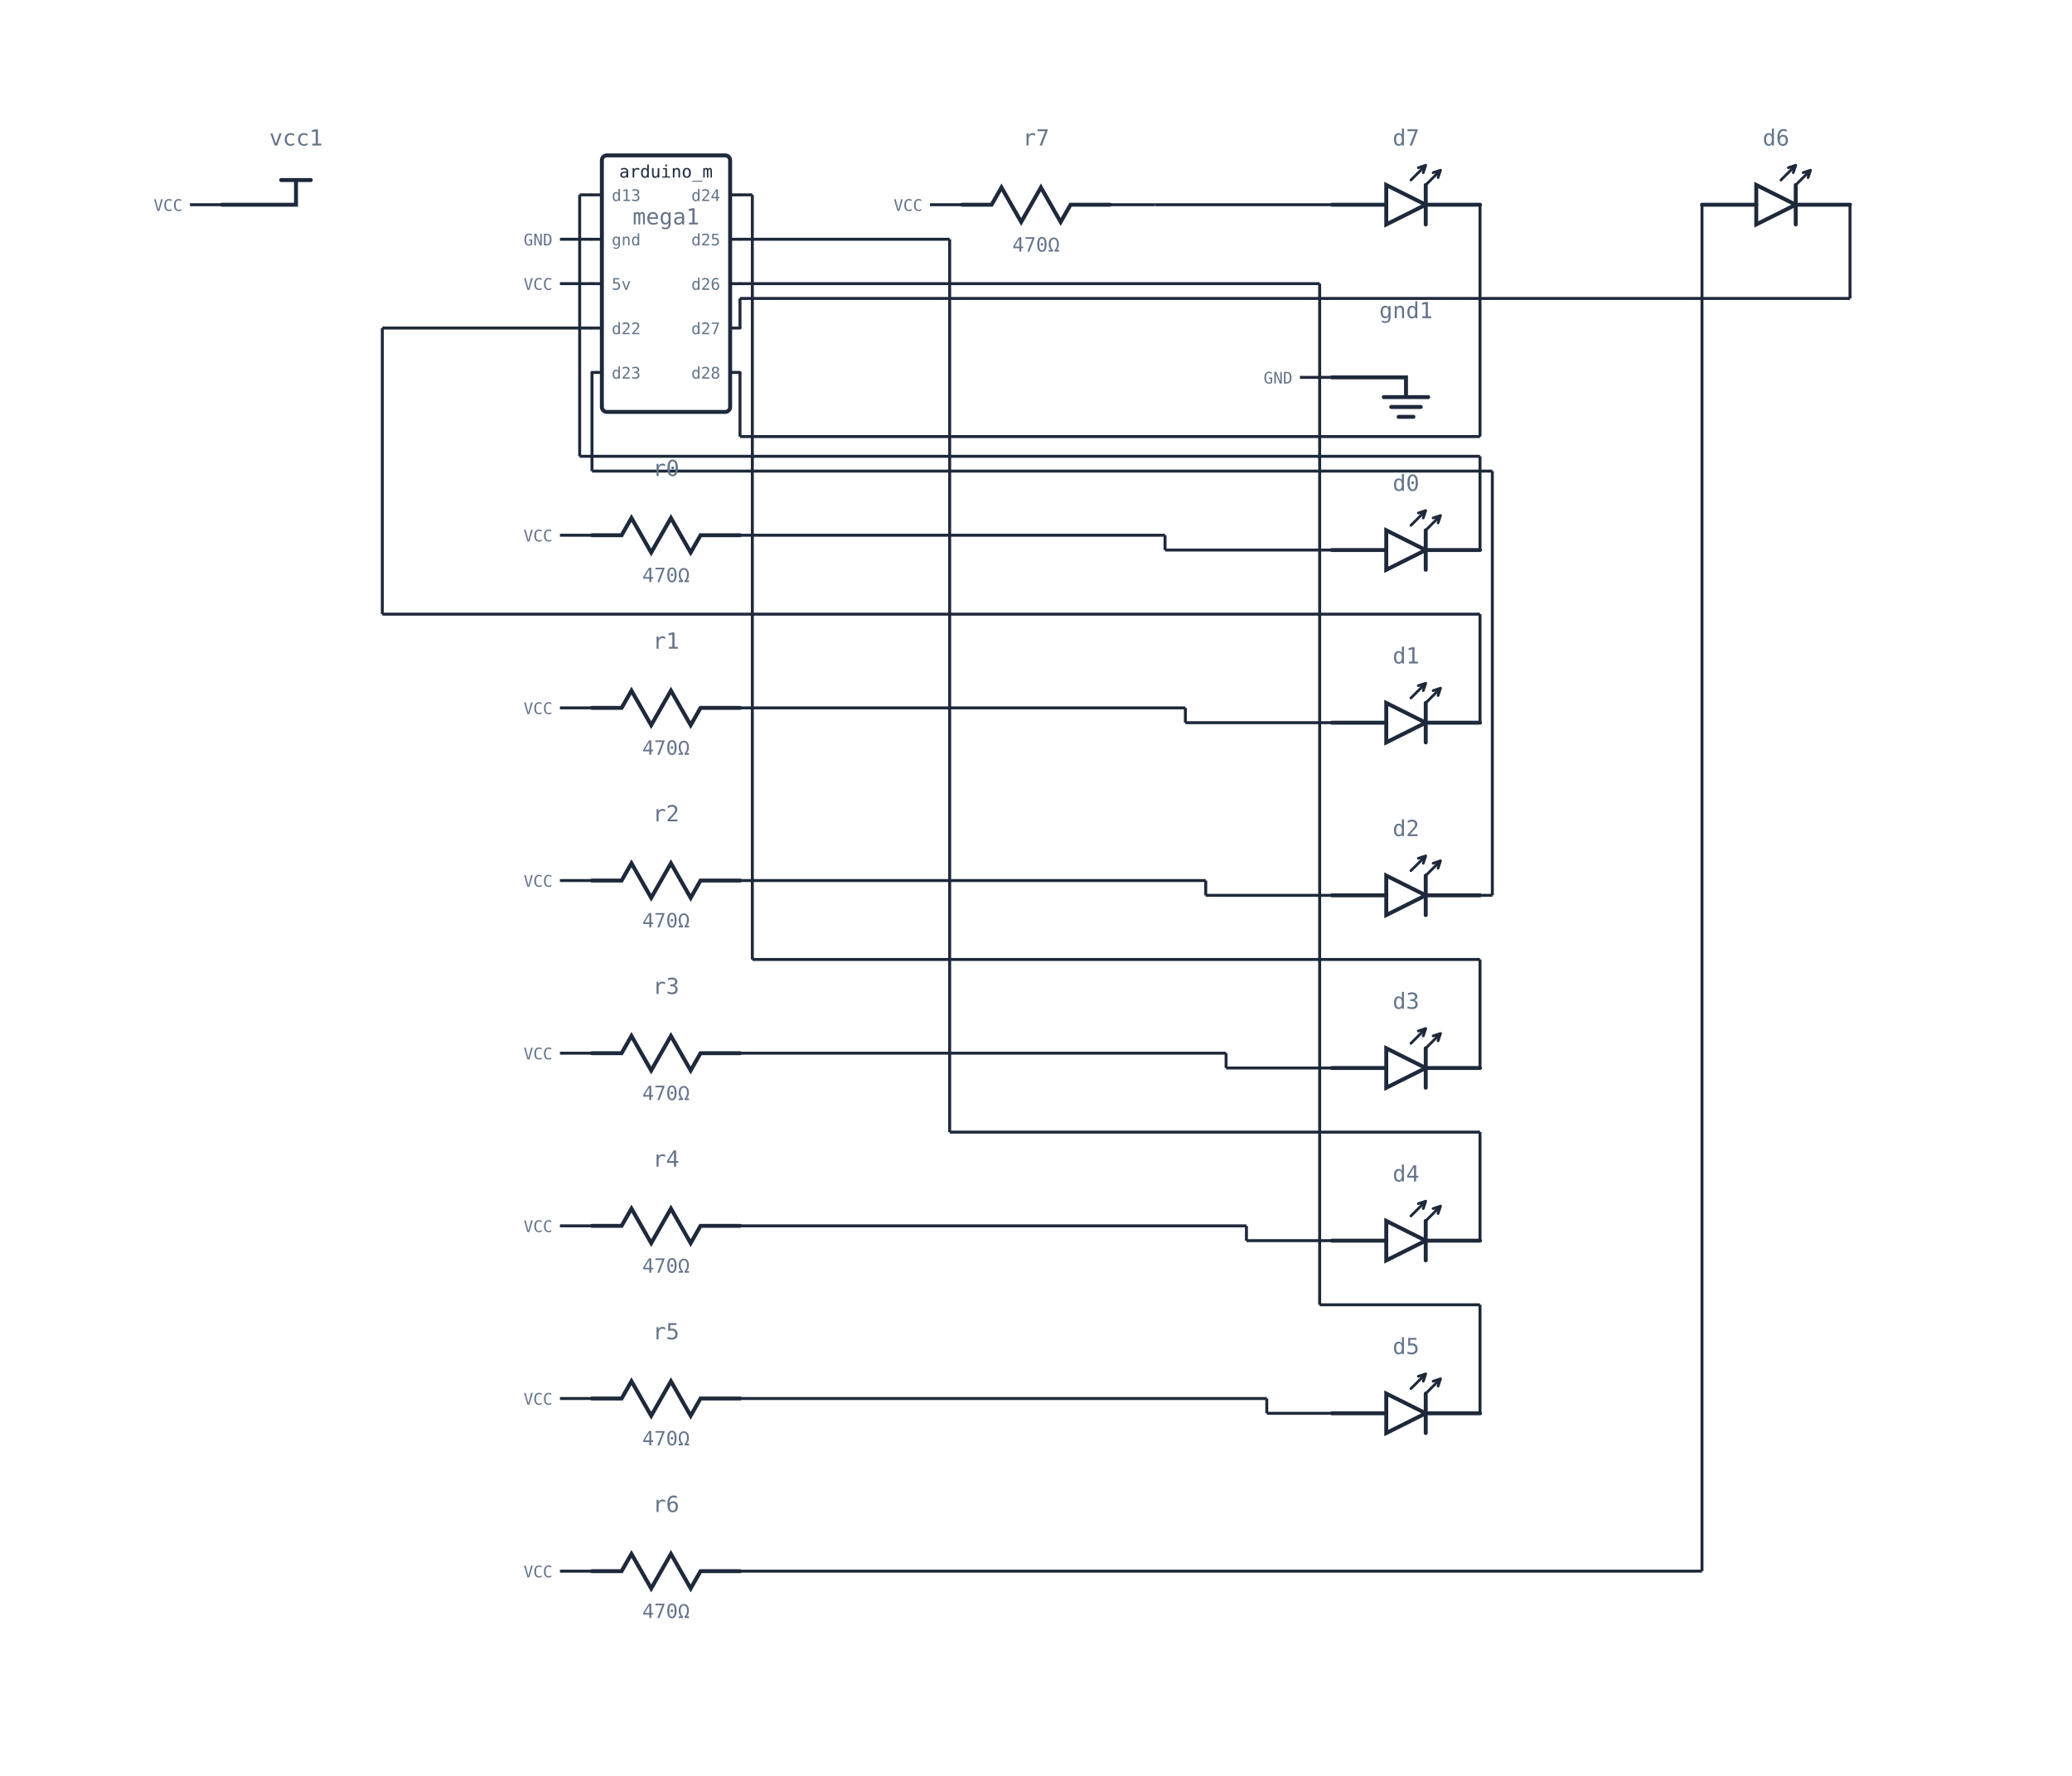
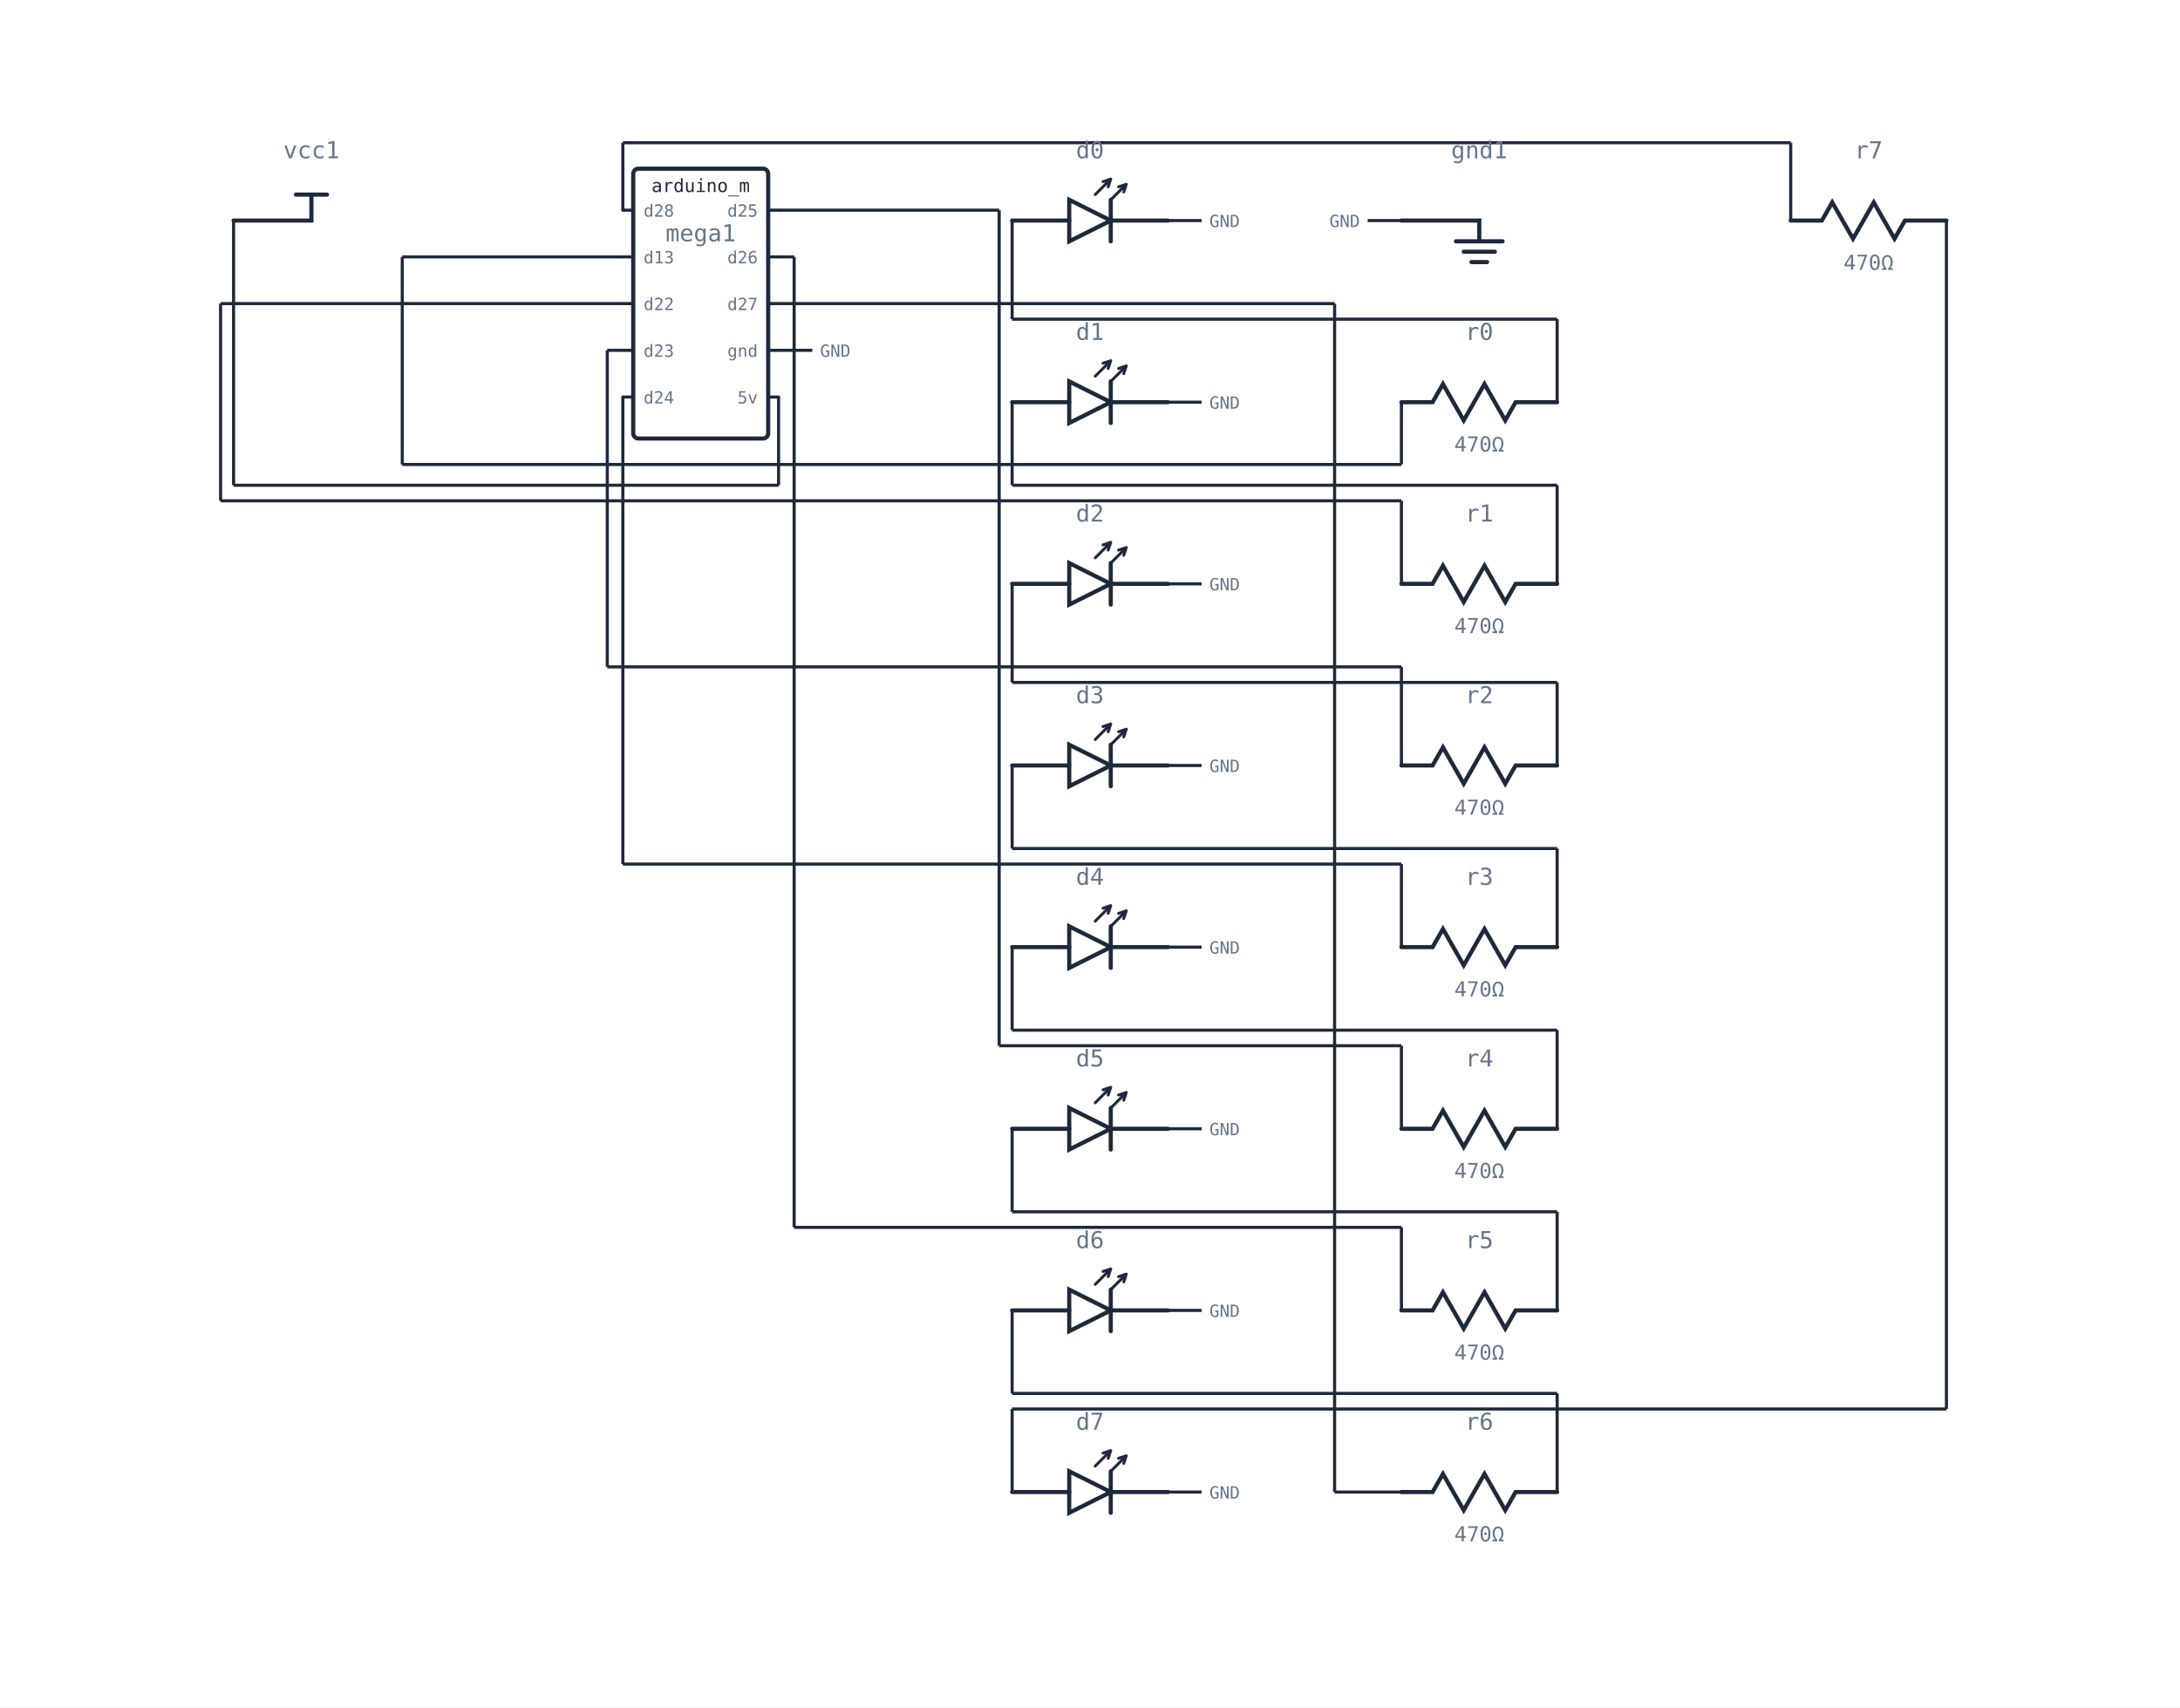
- <svg xmlns="http://www.w3.org/2000/svg" width="840" height="720" viewBox="0 0 840 720">
-   <rect width="840" height="720" fill="#ffffff" />
-   <g fill="none" stroke="#1e293b" stroke-width="1.2">
-     <line x1="690" y1="83" x2="690" y2="637" />
-     <line x1="690" y1="637" x2="300" y2="637" />
-   </g>
-   <g fill="none" stroke="#1e293b" stroke-width="1.2">
-     <line x1="468.188" y1="83" x2="468.188" y2="83" />
-     <line x1="450" y1="83" x2="468.188" y2="83" />
-     <line x1="540" y1="83" x2="468.188" y2="83" />
-   </g>
-   <g fill="none" stroke="#1e293b" stroke-width="1.2">
-     <line x1="472.312" y1="217" x2="472.312" y2="223" />
-     <line x1="300" y1="217" x2="472.312" y2="217" />
-     <line x1="540" y1="223" x2="472.312" y2="223" />
-   </g>
-   <g fill="none" stroke="#1e293b" stroke-width="1.2">
-     <line x1="240" y1="79" x2="235" y2="79" />
-     <line x1="235" y1="79" x2="235" y2="185" />
-     <line x1="235" y1="185" x2="600" y2="185" />
-     <line x1="600" y1="185" x2="600" y2="223" />
-   </g>
-   <g fill="none" stroke="#1e293b" stroke-width="1.2">
-     <line x1="480.562" y1="287" x2="480.562" y2="293" />
-     <line x1="300" y1="287" x2="480.562" y2="287" />
-     <line x1="540" y1="293" x2="480.562" y2="293" />
-   </g>
-   <g fill="none" stroke="#1e293b" stroke-width="1.2">
-     <line x1="240" y1="133" x2="155" y2="133" />
-     <line x1="155" y1="133" x2="155" y2="249" />
-     <line x1="155" y1="249" x2="600" y2="249" />
-     <line x1="600" y1="249" x2="600" y2="293" />
-   </g>
-   <g fill="none" stroke="#1e293b" stroke-width="1.2">
-     <line x1="488.812" y1="357" x2="488.812" y2="363" />
-     <line x1="300" y1="357" x2="488.812" y2="357" />
-     <line x1="540" y1="363" x2="488.812" y2="363" />
-   </g>
-   <g fill="none" stroke="#1e293b" stroke-width="1.2">
-     <line x1="240" y1="151" x2="240" y2="191" />
-     <line x1="240" y1="191" x2="605" y2="191" />
-     <line x1="605" y1="191" x2="605" y2="363" />
-     <line x1="605" y1="363" x2="600" y2="363" />
-   </g>
-   <g fill="none" stroke="#1e293b" stroke-width="1.2">
-     <line x1="497.062" y1="427" x2="497.062" y2="433" />
-     <line x1="300" y1="427" x2="497.062" y2="427" />
-     <line x1="540" y1="433" x2="497.062" y2="433" />
-   </g>
-   <g fill="none" stroke="#1e293b" stroke-width="1.2">
-     <line x1="300" y1="79" x2="305" y2="79" />
-     <line x1="305" y1="79" x2="305" y2="389" />
-     <line x1="305" y1="389" x2="600" y2="389" />
-     <line x1="600" y1="389" x2="600" y2="433" />
-   </g>
-   <g fill="none" stroke="#1e293b" stroke-width="1.2">
-     <line x1="505.312" y1="497" x2="505.312" y2="503" />
-     <line x1="300" y1="497" x2="505.312" y2="497" />
-     <line x1="540" y1="503" x2="505.312" y2="503" />
-   </g>
-   <g fill="none" stroke="#1e293b" stroke-width="1.2">
-     <line x1="300" y1="97" x2="385" y2="97" />
-     <line x1="385" y1="97" x2="385" y2="459" />
-     <line x1="385" y1="459" x2="600" y2="459" />
-     <line x1="600" y1="459" x2="600" y2="503" />
-   </g>
-   <g fill="none" stroke="#1e293b" stroke-width="1.2">
-     <line x1="513.562" y1="567" x2="513.562" y2="573" />
-     <line x1="300" y1="567" x2="513.562" y2="567" />
-     <line x1="540" y1="573" x2="513.562" y2="573" />
-   </g>
-   <g fill="none" stroke="#1e293b" stroke-width="1.2">
-     <line x1="300" y1="115" x2="535" y2="115" />
-     <line x1="535" y1="115" x2="535" y2="529" />
-     <line x1="535" y1="529" x2="600" y2="529" />
-     <line x1="600" y1="529" x2="600" y2="573" />
-   </g>
-   <g fill="none" stroke="#1e293b" stroke-width="1.2">
-     <line x1="750" y1="83" x2="750" y2="121" />
-     <line x1="750" y1="121" x2="300" y2="121" />
-     <line x1="300" y1="121" x2="300" y2="133" />
-   </g>
-   <g fill="none" stroke="#1e293b" stroke-width="1.2">
-     <line x1="600" y1="83" x2="600" y2="177" />
-     <line x1="600" y1="177" x2="300" y2="177" />
-     <line x1="300" y1="177" x2="300" y2="151" />
-   </g>
-   <g>
-     <line x1="90" y1="83" x2="77" y2="83" stroke="#1e293b" stroke-width="1.2" />
-     <text x="74" y="85.5" text-anchor="end" font-size="6.5" font-family="monospace" fill="#64748b">VCC</text>
-   </g>
-   <g>
-     <line x1="390" y1="83" x2="377" y2="83" stroke="#1e293b" stroke-width="1.2" />
-     <text x="374" y="85.5" text-anchor="end" font-size="6.5" font-family="monospace" fill="#64748b">VCC</text>
-   </g>
-   <g>
-     <line x1="240" y1="115" x2="227" y2="115" stroke="#1e293b" stroke-width="1.2" />
-     <text x="224" y="117.5" text-anchor="end" font-size="6.5" font-family="monospace" fill="#64748b">VCC</text>
-   </g>
-   <g>
-     <line x1="240" y1="217" x2="227" y2="217" stroke="#1e293b" stroke-width="1.2" />
-     <text x="224" y="219.5" text-anchor="end" font-size="6.5" font-family="monospace" fill="#64748b">VCC</text>
-   </g>
-   <g>
-     <line x1="240" y1="287" x2="227" y2="287" stroke="#1e293b" stroke-width="1.2" />
-     <text x="224" y="289.5" text-anchor="end" font-size="6.5" font-family="monospace" fill="#64748b">VCC</text>
-   </g>
-   <g>
-     <line x1="240" y1="357" x2="227" y2="357" stroke="#1e293b" stroke-width="1.2" />
-     <text x="224" y="359.5" text-anchor="end" font-size="6.5" font-family="monospace" fill="#64748b">VCC</text>
-   </g>
-   <g>
-     <line x1="240" y1="427" x2="227" y2="427" stroke="#1e293b" stroke-width="1.2" />
-     <text x="224" y="429.5" text-anchor="end" font-size="6.5" font-family="monospace" fill="#64748b">VCC</text>
-   </g>
-   <g>
-     <line x1="240" y1="497" x2="227" y2="497" stroke="#1e293b" stroke-width="1.2" />
-     <text x="224" y="499.5" text-anchor="end" font-size="6.5" font-family="monospace" fill="#64748b">VCC</text>
-   </g>
-   <g>
-     <line x1="240" y1="567" x2="227" y2="567" stroke="#1e293b" stroke-width="1.2" />
-     <text x="224" y="569.5" text-anchor="end" font-size="6.5" font-family="monospace" fill="#64748b">VCC</text>
-   </g>
-   <g>
-     <line x1="240" y1="637" x2="227" y2="637" stroke="#1e293b" stroke-width="1.2" />
-     <text x="224" y="639.5" text-anchor="end" font-size="6.5" font-family="monospace" fill="#64748b">VCC</text>
-   </g>
-   <g>
-     <line x1="240" y1="97" x2="227" y2="97" stroke="#1e293b" stroke-width="1.2" />
-     <text x="224" y="99.5" text-anchor="end" font-size="6.5" font-family="monospace" fill="#64748b">GND</text>
-   </g>
-   <g>
-     <line x1="540" y1="153" x2="527" y2="153" stroke="#1e293b" stroke-width="1.2" />
-     <text x="524" y="155.5" text-anchor="end" font-size="6.5" font-family="monospace" fill="#64748b">GND</text>
-   </g>
-   <g transform="translate(120 83)" stroke="#1e293b" stroke-width="1.6" fill="none" stroke-linecap="round">
+ <svg xmlns="http://www.w3.org/2000/svg" width="840" height="658" viewBox="0 0 840 658">
+   <rect width="840" height="658" fill="#ffffff" />
+   <g fill="none" stroke="#1e293b" stroke-width="1.2">
+     <line x1="390" y1="435" x2="390" y2="467" />
+     <line x1="390" y1="467" x2="600" y2="467" />
+     <line x1="600" y1="467" x2="600" y2="505" />
+   </g>
+   <g fill="none" stroke="#1e293b" stroke-width="1.2">
+     <line x1="390" y1="505" x2="390" y2="537" />
+     <line x1="390" y1="537" x2="600" y2="537" />
+     <line x1="600" y1="537" x2="600" y2="575" />
+   </g>
+   <g fill="none" stroke="#1e293b" stroke-width="1.2">
+     <line x1="750" y1="85" x2="750" y2="543" />
+     <line x1="750" y1="543" x2="390" y2="543" />
+     <line x1="390" y1="543" x2="390" y2="575" />
+   </g>
+   <g fill="none" stroke="#1e293b" stroke-width="1.2">
+     <line x1="390" y1="295" x2="390" y2="327" />
+     <line x1="390" y1="327" x2="600" y2="327" />
+     <line x1="600" y1="327" x2="600" y2="365" />
+   </g>
+   <g fill="none" stroke="#1e293b" stroke-width="1.2">
+     <line x1="390" y1="365" x2="390" y2="397" />
+     <line x1="390" y1="397" x2="600" y2="397" />
+     <line x1="600" y1="397" x2="600" y2="435" />
+   </g>
+   <g fill="none" stroke="#1e293b" stroke-width="1.2">
+     <line x1="390" y1="155" x2="390" y2="187" />
+     <line x1="390" y1="187" x2="600" y2="187" />
+     <line x1="600" y1="187" x2="600" y2="225" />
+   </g>
+   <g fill="none" stroke="#1e293b" stroke-width="1.2">
+     <line x1="240" y1="135" x2="234" y2="135" />
+     <line x1="234" y1="135" x2="234" y2="257" />
+     <line x1="234" y1="257" x2="540" y2="257" />
+     <line x1="540" y1="257" x2="540" y2="295" />
+   </g>
+   <g fill="none" stroke="#1e293b" stroke-width="1.2">
+     <line x1="390" y1="225" x2="390" y2="263" />
+     <line x1="390" y1="263" x2="600" y2="263" />
+     <line x1="600" y1="263" x2="600" y2="295" />
+   </g>
+   <g fill="none" stroke="#1e293b" stroke-width="1.2">
+     <line x1="240" y1="153" x2="240" y2="333" />
+     <line x1="240" y1="333" x2="540" y2="333" />
+     <line x1="540" y1="333" x2="540" y2="365" />
+   </g>
+   <g fill="none" stroke="#1e293b" stroke-width="1.2">
+     <line x1="300" y1="81" x2="385" y2="81" />
+     <line x1="385" y1="81" x2="385" y2="403" />
+     <line x1="385" y1="403" x2="540" y2="403" />
+     <line x1="540" y1="403" x2="540" y2="435" />
+   </g>
+   <g fill="none" stroke="#1e293b" stroke-width="1.2">
+     <line x1="240" y1="99" x2="155" y2="99" />
+     <line x1="155" y1="99" x2="155" y2="179" />
+     <line x1="155" y1="179" x2="540" y2="179" />
+     <line x1="540" y1="179" x2="540" y2="155" />
+   </g>
+   <g fill="none" stroke="#1e293b" stroke-width="1.2">
+     <line x1="300" y1="99" x2="306" y2="99" />
+     <line x1="306" y1="99" x2="306" y2="473" />
+     <line x1="306" y1="473" x2="540" y2="473" />
+     <line x1="540" y1="473" x2="540" y2="505" />
+   </g>
+   <g fill="none" stroke="#1e293b" stroke-width="1.2">
+     <line x1="514.25" y1="117" x2="514.25" y2="575" />
+     <line x1="300" y1="117" x2="514.25" y2="117" />
+     <line x1="540" y1="575" x2="514.25" y2="575" />
+   </g>
+   <g fill="none" stroke="#1e293b" stroke-width="1.2">
+     <line x1="240" y1="81" x2="240" y2="55" />
+     <line x1="240" y1="55" x2="690" y2="55" />
+     <line x1="690" y1="55" x2="690" y2="85" />
+   </g>
+   <g fill="none" stroke="#1e293b" stroke-width="1.2">
+     <line x1="390" y1="85" x2="390" y2="123" />
+     <line x1="390" y1="123" x2="600" y2="123" />
+     <line x1="600" y1="123" x2="600" y2="155" />
+   </g>
+   <g fill="none" stroke="#1e293b" stroke-width="1.2">
+     <line x1="240" y1="117" x2="85" y2="117" />
+     <line x1="85" y1="117" x2="85" y2="193" />
+     <line x1="85" y1="193" x2="540" y2="193" />
+     <line x1="540" y1="193" x2="540" y2="225" />
+   </g>
+   <g fill="none" stroke="#1e293b" stroke-width="1.2">
+     <line x1="90" y1="85" x2="90" y2="187" />
+     <line x1="90" y1="187" x2="300" y2="187" />
+     <line x1="300" y1="187" x2="300" y2="153" />
+   </g>
+   <g>
+     <line x1="450" y1="85" x2="463" y2="85" stroke="#1e293b" stroke-width="1.2" />
+     <text x="466" y="87.5" text-anchor="start" font-size="6.5" font-family="monospace" fill="#64748b">GND</text>
+   </g>
+   <g>
+     <line x1="540" y1="85" x2="527" y2="85" stroke="#1e293b" stroke-width="1.2" />
+     <text x="524" y="87.5" text-anchor="end" font-size="6.5" font-family="monospace" fill="#64748b">GND</text>
+   </g>
+   <g>
+     <line x1="300" y1="135" x2="313" y2="135" stroke="#1e293b" stroke-width="1.2" />
+     <text x="316" y="137.5" text-anchor="start" font-size="6.5" font-family="monospace" fill="#64748b">GND</text>
+   </g>
+   <g>
+     <line x1="450" y1="155" x2="463" y2="155" stroke="#1e293b" stroke-width="1.2" />
+     <text x="466" y="157.5" text-anchor="start" font-size="6.5" font-family="monospace" fill="#64748b">GND</text>
+   </g>
+   <g>
+     <line x1="450" y1="225" x2="463" y2="225" stroke="#1e293b" stroke-width="1.2" />
+     <text x="466" y="227.5" text-anchor="start" font-size="6.5" font-family="monospace" fill="#64748b">GND</text>
+   </g>
+   <g>
+     <line x1="450" y1="295" x2="463" y2="295" stroke="#1e293b" stroke-width="1.2" />
+     <text x="466" y="297.5" text-anchor="start" font-size="6.5" font-family="monospace" fill="#64748b">GND</text>
+   </g>
+   <g>
+     <line x1="450" y1="365" x2="463" y2="365" stroke="#1e293b" stroke-width="1.2" />
+     <text x="466" y="367.5" text-anchor="start" font-size="6.5" font-family="monospace" fill="#64748b">GND</text>
+   </g>
+   <g>
+     <line x1="450" y1="435" x2="463" y2="435" stroke="#1e293b" stroke-width="1.2" />
+     <text x="466" y="437.5" text-anchor="start" font-size="6.5" font-family="monospace" fill="#64748b">GND</text>
+   </g>
+   <g>
+     <line x1="450" y1="505" x2="463" y2="505" stroke="#1e293b" stroke-width="1.2" />
+     <text x="466" y="507.5" text-anchor="start" font-size="6.5" font-family="monospace" fill="#64748b">GND</text>
+   </g>
+   <g>
+     <line x1="450" y1="575" x2="463" y2="575" stroke="#1e293b" stroke-width="1.2" />
+     <text x="466" y="577.5" text-anchor="start" font-size="6.5" font-family="monospace" fill="#64748b">GND</text>
+   </g>
+   <g transform="translate(120 85)" stroke="#1e293b" stroke-width="1.6" fill="none" stroke-linecap="round">
    <path d="M -30 0 L 0 0 L 0 -10 M -6 -10 L 6 -10" />
    <text x="0" y="-24" text-anchor="middle" font-size="9" font-family="monospace" fill="#64748b" stroke="none">vcc1</text>
  </g>
-   <g transform="translate(570 153)" stroke="#1e293b" stroke-width="1.6" fill="none" stroke-linecap="round">
+   <g transform="translate(570 85)" stroke="#1e293b" stroke-width="1.6" fill="none" stroke-linecap="round">
    <path d="M -30 0 L 0 0 L 0 8 M -9 8 L 9 8 M -6 12 L 6 12 M -3 16 L 3 16" />
    <text x="0" y="-24" text-anchor="middle" font-size="9" font-family="monospace" fill="#64748b" stroke="none">gnd1</text>
  </g>
-   <g transform="translate(270 217)" stroke="#1e293b" stroke-width="1.6" fill="none" stroke-linecap="round">
+   <g transform="translate(570 155)" stroke="#1e293b" stroke-width="1.6" fill="none" stroke-linecap="round">
    <path d="M -30 0 L -18 0 L -14 -7 L -6 7 L 2 -7 L 10 7 L 14 0 L 30 0" />
    <text x="0" y="19" text-anchor="middle" font-size="8" font-family="monospace" fill="#64748b" stroke="none">470Ω</text>
    <text x="0" y="-24" text-anchor="middle" font-size="9" font-family="monospace" fill="#64748b" stroke="none">r0</text>
  </g>
-   <g transform="translate(270 287)" stroke="#1e293b" stroke-width="1.6" fill="none" stroke-linecap="round">
+   <g transform="translate(570 225)" stroke="#1e293b" stroke-width="1.6" fill="none" stroke-linecap="round">
    <path d="M -30 0 L -18 0 L -14 -7 L -6 7 L 2 -7 L 10 7 L 14 0 L 30 0" />
    <text x="0" y="19" text-anchor="middle" font-size="8" font-family="monospace" fill="#64748b" stroke="none">470Ω</text>
    <text x="0" y="-24" text-anchor="middle" font-size="9" font-family="monospace" fill="#64748b" stroke="none">r1</text>
  </g>
-   <g transform="translate(270 357)" stroke="#1e293b" stroke-width="1.6" fill="none" stroke-linecap="round">
+   <g transform="translate(570 295)" stroke="#1e293b" stroke-width="1.6" fill="none" stroke-linecap="round">
    <path d="M -30 0 L -18 0 L -14 -7 L -6 7 L 2 -7 L 10 7 L 14 0 L 30 0" />
    <text x="0" y="19" text-anchor="middle" font-size="8" font-family="monospace" fill="#64748b" stroke="none">470Ω</text>
    <text x="0" y="-24" text-anchor="middle" font-size="9" font-family="monospace" fill="#64748b" stroke="none">r2</text>
  </g>
-   <g transform="translate(270 427)" stroke="#1e293b" stroke-width="1.6" fill="none" stroke-linecap="round">
+   <g transform="translate(570 365)" stroke="#1e293b" stroke-width="1.6" fill="none" stroke-linecap="round">
    <path d="M -30 0 L -18 0 L -14 -7 L -6 7 L 2 -7 L 10 7 L 14 0 L 30 0" />
    <text x="0" y="19" text-anchor="middle" font-size="8" font-family="monospace" fill="#64748b" stroke="none">470Ω</text>
    <text x="0" y="-24" text-anchor="middle" font-size="9" font-family="monospace" fill="#64748b" stroke="none">r3</text>
  </g>
-   <g transform="translate(270 497)" stroke="#1e293b" stroke-width="1.6" fill="none" stroke-linecap="round">
+   <g transform="translate(570 435)" stroke="#1e293b" stroke-width="1.6" fill="none" stroke-linecap="round">
    <path d="M -30 0 L -18 0 L -14 -7 L -6 7 L 2 -7 L 10 7 L 14 0 L 30 0" />
    <text x="0" y="19" text-anchor="middle" font-size="8" font-family="monospace" fill="#64748b" stroke="none">470Ω</text>
    <text x="0" y="-24" text-anchor="middle" font-size="9" font-family="monospace" fill="#64748b" stroke="none">r4</text>
  </g>
-   <g transform="translate(270 567)" stroke="#1e293b" stroke-width="1.6" fill="none" stroke-linecap="round">
+   <g transform="translate(570 505)" stroke="#1e293b" stroke-width="1.6" fill="none" stroke-linecap="round">
    <path d="M -30 0 L -18 0 L -14 -7 L -6 7 L 2 -7 L 10 7 L 14 0 L 30 0" />
    <text x="0" y="19" text-anchor="middle" font-size="8" font-family="monospace" fill="#64748b" stroke="none">470Ω</text>
    <text x="0" y="-24" text-anchor="middle" font-size="9" font-family="monospace" fill="#64748b" stroke="none">r5</text>
  </g>
-   <g transform="translate(270 637)" stroke="#1e293b" stroke-width="1.6" fill="none" stroke-linecap="round">
+   <g transform="translate(570 575)" stroke="#1e293b" stroke-width="1.6" fill="none" stroke-linecap="round">
    <path d="M -30 0 L -18 0 L -14 -7 L -6 7 L 2 -7 L 10 7 L 14 0 L 30 0" />
    <text x="0" y="19" text-anchor="middle" font-size="8" font-family="monospace" fill="#64748b" stroke="none">470Ω</text>
    <text x="0" y="-24" text-anchor="middle" font-size="9" font-family="monospace" fill="#64748b" stroke="none">r6</text>
  </g>
-   <g transform="translate(420 83)" stroke="#1e293b" stroke-width="1.6" fill="none" stroke-linecap="round">
+   <g transform="translate(720 85)" stroke="#1e293b" stroke-width="1.6" fill="none" stroke-linecap="round">
    <path d="M -30 0 L -18 0 L -14 -7 L -6 7 L 2 -7 L 10 7 L 14 0 L 30 0" />
    <text x="0" y="19" text-anchor="middle" font-size="8" font-family="monospace" fill="#64748b" stroke="none">470Ω</text>
    <text x="0" y="-24" text-anchor="middle" font-size="9" font-family="monospace" fill="#64748b" stroke="none">r7</text>
  </g>
-   <g transform="translate(570 223)" stroke="#1e293b" stroke-width="1.6" fill="none" stroke-linecap="round">
+   <g transform="translate(420 85)" stroke="#1e293b" stroke-width="1.6" fill="none" stroke-linecap="round">
    <path d="M -30 0 L -8 0 M 8 0 L 30 0" />
    <path d="M -8 -8 L -8 8 L 8 0 Z" />
    <path d="M 8 -8 L 8 8" />
    <path d="M 2 -10 L 8 -16 M 8 -16 L 5 -15 M 8 -16 L 7 -13 M 8 -8 L 14 -14 M 14 -14 L 11 -13 M 14 -14 L 13 -11" stroke-width="1.1" />
    <text x="0" y="-24" text-anchor="middle" font-size="9" font-family="monospace" fill="#64748b" stroke="none">d0</text>
  </g>
-   <g transform="translate(570 293)" stroke="#1e293b" stroke-width="1.6" fill="none" stroke-linecap="round">
+   <g transform="translate(420 155)" stroke="#1e293b" stroke-width="1.6" fill="none" stroke-linecap="round">
    <path d="M -30 0 L -8 0 M 8 0 L 30 0" />
    <path d="M -8 -8 L -8 8 L 8 0 Z" />
    <path d="M 8 -8 L 8 8" />
    <path d="M 2 -10 L 8 -16 M 8 -16 L 5 -15 M 8 -16 L 7 -13 M 8 -8 L 14 -14 M 14 -14 L 11 -13 M 14 -14 L 13 -11" stroke-width="1.1" />
    <text x="0" y="-24" text-anchor="middle" font-size="9" font-family="monospace" fill="#64748b" stroke="none">d1</text>
  </g>
-   <g transform="translate(570 363)" stroke="#1e293b" stroke-width="1.6" fill="none" stroke-linecap="round">
+   <g transform="translate(420 225)" stroke="#1e293b" stroke-width="1.6" fill="none" stroke-linecap="round">
    <path d="M -30 0 L -8 0 M 8 0 L 30 0" />
    <path d="M -8 -8 L -8 8 L 8 0 Z" />
    <path d="M 8 -8 L 8 8" />
    <path d="M 2 -10 L 8 -16 M 8 -16 L 5 -15 M 8 -16 L 7 -13 M 8 -8 L 14 -14 M 14 -14 L 11 -13 M 14 -14 L 13 -11" stroke-width="1.1" />
    <text x="0" y="-24" text-anchor="middle" font-size="9" font-family="monospace" fill="#64748b" stroke="none">d2</text>
  </g>
-   <g transform="translate(570 433)" stroke="#1e293b" stroke-width="1.6" fill="none" stroke-linecap="round">
+   <g transform="translate(420 295)" stroke="#1e293b" stroke-width="1.6" fill="none" stroke-linecap="round">
    <path d="M -30 0 L -8 0 M 8 0 L 30 0" />
    <path d="M -8 -8 L -8 8 L 8 0 Z" />
    <path d="M 8 -8 L 8 8" />
    <path d="M 2 -10 L 8 -16 M 8 -16 L 5 -15 M 8 -16 L 7 -13 M 8 -8 L 14 -14 M 14 -14 L 11 -13 M 14 -14 L 13 -11" stroke-width="1.1" />
    <text x="0" y="-24" text-anchor="middle" font-size="9" font-family="monospace" fill="#64748b" stroke="none">d3</text>
  </g>
-   <g transform="translate(570 503)" stroke="#1e293b" stroke-width="1.6" fill="none" stroke-linecap="round">
+   <g transform="translate(420 365)" stroke="#1e293b" stroke-width="1.6" fill="none" stroke-linecap="round">
    <path d="M -30 0 L -8 0 M 8 0 L 30 0" />
    <path d="M -8 -8 L -8 8 L 8 0 Z" />
    <path d="M 8 -8 L 8 8" />
    <path d="M 2 -10 L 8 -16 M 8 -16 L 5 -15 M 8 -16 L 7 -13 M 8 -8 L 14 -14 M 14 -14 L 11 -13 M 14 -14 L 13 -11" stroke-width="1.1" />
    <text x="0" y="-24" text-anchor="middle" font-size="9" font-family="monospace" fill="#64748b" stroke="none">d4</text>
  </g>
-   <g transform="translate(570 573)" stroke="#1e293b" stroke-width="1.6" fill="none" stroke-linecap="round">
+   <g transform="translate(420 435)" stroke="#1e293b" stroke-width="1.6" fill="none" stroke-linecap="round">
    <path d="M -30 0 L -8 0 M 8 0 L 30 0" />
    <path d="M -8 -8 L -8 8 L 8 0 Z" />
    <path d="M 8 -8 L 8 8" />
    <path d="M 2 -10 L 8 -16 M 8 -16 L 5 -15 M 8 -16 L 7 -13 M 8 -8 L 14 -14 M 14 -14 L 11 -13 M 14 -14 L 13 -11" stroke-width="1.1" />
    <text x="0" y="-24" text-anchor="middle" font-size="9" font-family="monospace" fill="#64748b" stroke="none">d5</text>
  </g>
-   <g transform="translate(720 83)" stroke="#1e293b" stroke-width="1.6" fill="none" stroke-linecap="round">
+   <g transform="translate(420 505)" stroke="#1e293b" stroke-width="1.6" fill="none" stroke-linecap="round">
    <path d="M -30 0 L -8 0 M 8 0 L 30 0" />
    <path d="M -8 -8 L -8 8 L 8 0 Z" />
    <path d="M 8 -8 L 8 8" />
    <path d="M 2 -10 L 8 -16 M 8 -16 L 5 -15 M 8 -16 L 7 -13 M 8 -8 L 14 -14 M 14 -14 L 11 -13 M 14 -14 L 13 -11" stroke-width="1.1" />
    <text x="0" y="-24" text-anchor="middle" font-size="9" font-family="monospace" fill="#64748b" stroke="none">d6</text>
  </g>
-   <g transform="translate(570 83)" stroke="#1e293b" stroke-width="1.6" fill="none" stroke-linecap="round">
+   <g transform="translate(420 575)" stroke="#1e293b" stroke-width="1.6" fill="none" stroke-linecap="round">
    <path d="M -30 0 L -8 0 M 8 0 L 30 0" />
    <path d="M -8 -8 L -8 8 L 8 0 Z" />
    <path d="M 8 -8 L 8 8" />
    <path d="M 2 -10 L 8 -16 M 8 -16 L 5 -15 M 8 -16 L 7 -13 M 8 -8 L 14 -14 M 14 -14 L 11 -13 M 14 -14 L 13 -11" stroke-width="1.1" />
    <text x="0" y="-24" text-anchor="middle" font-size="9" font-family="monospace" fill="#64748b" stroke="none">d7</text>
  </g>
-   <g transform="translate(270 115)" stroke="#1e293b" stroke-width="1.6" fill="none" stroke-linecap="round">
+   <g transform="translate(270 117)" stroke="#1e293b" stroke-width="1.6" fill="none" stroke-linecap="round">
    <rect x="-26" y="-52" width="52" height="104" rx="2" />
    <path d="M -26 -36 L -30 -36" stroke-width="1.2" />
-     <text x="-22" y="-33.5" text-anchor="start" font-size="6.5" font-family="monospace" fill="#64748b" stroke="none">d13</text>
+     <text x="-22" y="-33.5" text-anchor="start" font-size="6.5" font-family="monospace" fill="#64748b" stroke="none">d28</text>
    <path d="M -26 -18 L -30 -18" stroke-width="1.2" />
-     <text x="-22" y="-15.5" text-anchor="start" font-size="6.5" font-family="monospace" fill="#64748b" stroke="none">gnd</text>
+     <text x="-22" y="-15.5" text-anchor="start" font-size="6.5" font-family="monospace" fill="#64748b" stroke="none">d13</text>
    <path d="M -26 0 L -30 0" stroke-width="1.2" />
-     <text x="-22" y="2.5" text-anchor="start" font-size="6.5" font-family="monospace" fill="#64748b" stroke="none">5v</text>
+     <text x="-22" y="2.5" text-anchor="start" font-size="6.5" font-family="monospace" fill="#64748b" stroke="none">d22</text>
    <path d="M -26 18 L -30 18" stroke-width="1.2" />
-     <text x="-22" y="20.5" text-anchor="start" font-size="6.5" font-family="monospace" fill="#64748b" stroke="none">d22</text>
+     <text x="-22" y="20.5" text-anchor="start" font-size="6.5" font-family="monospace" fill="#64748b" stroke="none">d23</text>
    <path d="M -26 36 L -30 36" stroke-width="1.2" />
-     <text x="-22" y="38.5" text-anchor="start" font-size="6.5" font-family="monospace" fill="#64748b" stroke="none">d23</text>
+     <text x="-22" y="38.5" text-anchor="start" font-size="6.5" font-family="monospace" fill="#64748b" stroke="none">d24</text>
    <path d="M 26 -36 L 30 -36" stroke-width="1.2" />
-     <text x="22" y="-33.5" text-anchor="end" font-size="6.5" font-family="monospace" fill="#64748b" stroke="none">d24</text>
+     <text x="22" y="-33.5" text-anchor="end" font-size="6.5" font-family="monospace" fill="#64748b" stroke="none">d25</text>
    <path d="M 26 -18 L 30 -18" stroke-width="1.2" />
-     <text x="22" y="-15.5" text-anchor="end" font-size="6.5" font-family="monospace" fill="#64748b" stroke="none">d25</text>
+     <text x="22" y="-15.5" text-anchor="end" font-size="6.5" font-family="monospace" fill="#64748b" stroke="none">d26</text>
    <path d="M 26 0 L 30 0" stroke-width="1.2" />
-     <text x="22" y="2.5" text-anchor="end" font-size="6.5" font-family="monospace" fill="#64748b" stroke="none">d26</text>
+     <text x="22" y="2.5" text-anchor="end" font-size="6.5" font-family="monospace" fill="#64748b" stroke="none">d27</text>
    <path d="M 26 18 L 30 18" stroke-width="1.2" />
-     <text x="22" y="20.5" text-anchor="end" font-size="6.5" font-family="monospace" fill="#64748b" stroke="none">d27</text>
+     <text x="22" y="20.5" text-anchor="end" font-size="6.5" font-family="monospace" fill="#64748b" stroke="none">gnd</text>
    <path d="M 26 36 L 30 36" stroke-width="1.2" />
-     <text x="22" y="38.5" text-anchor="end" font-size="6.5" font-family="monospace" fill="#64748b" stroke="none">d28</text>
+     <text x="22" y="38.5" text-anchor="end" font-size="6.5" font-family="monospace" fill="#64748b" stroke="none">5v</text>
    <text x="0" y="-43" text-anchor="middle" font-size="7" font-family="monospace" fill="#1e293b" stroke="none">arduino_m</text>
    <text x="0" y="-24" text-anchor="middle" font-size="9" font-family="monospace" fill="#64748b" stroke="none">mega1</text>
  </g>
</svg>
